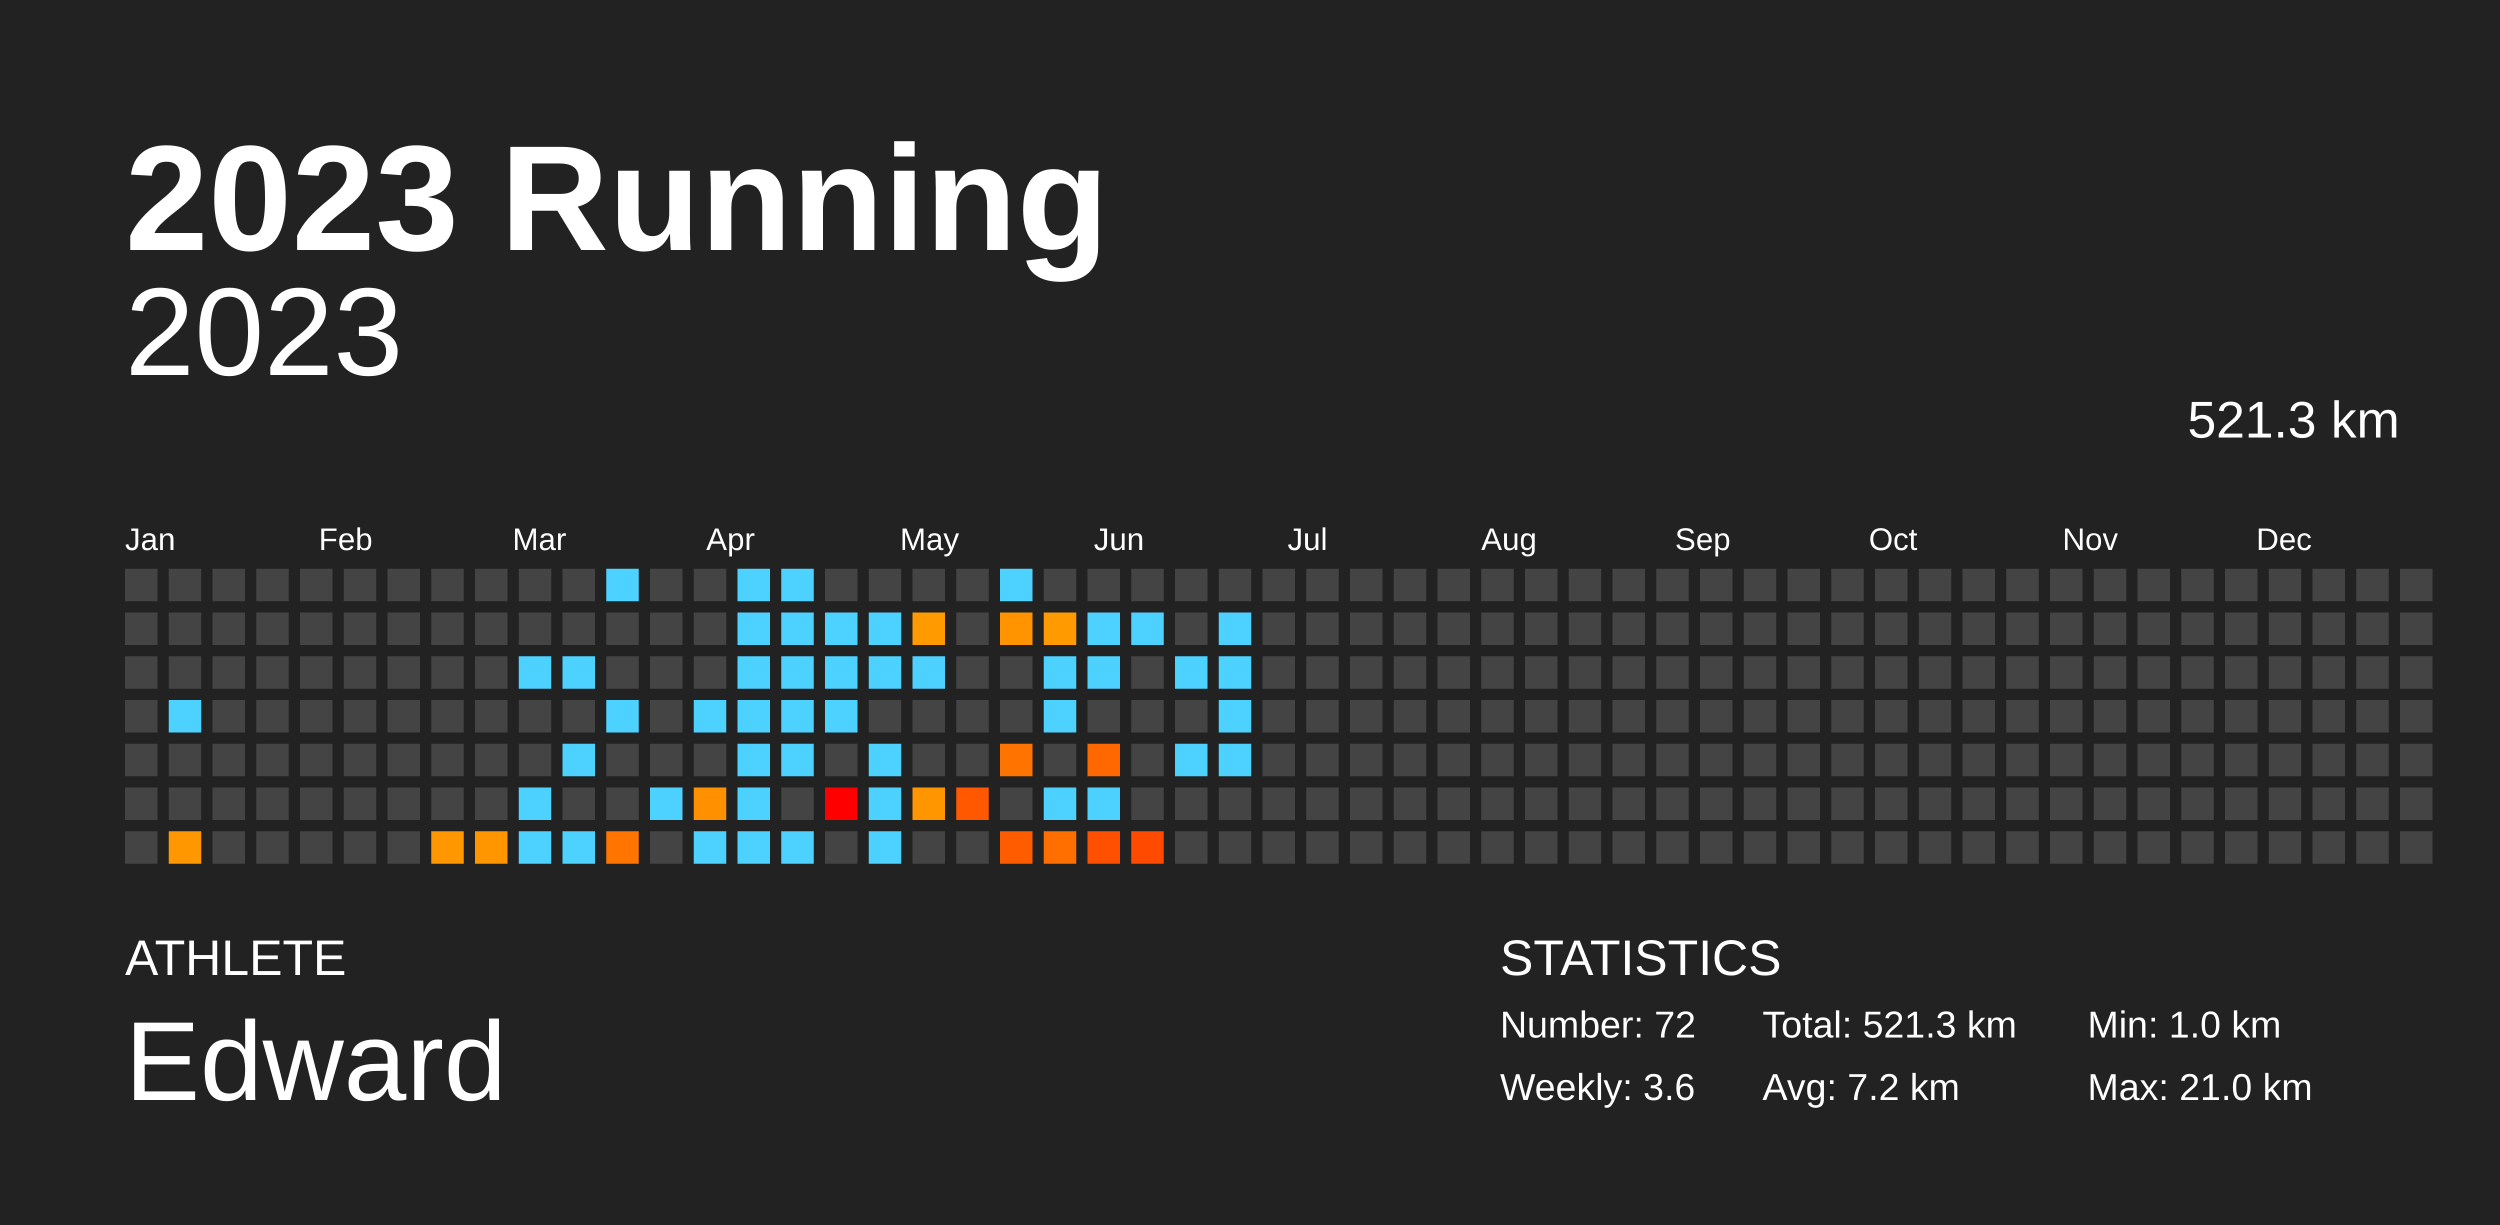
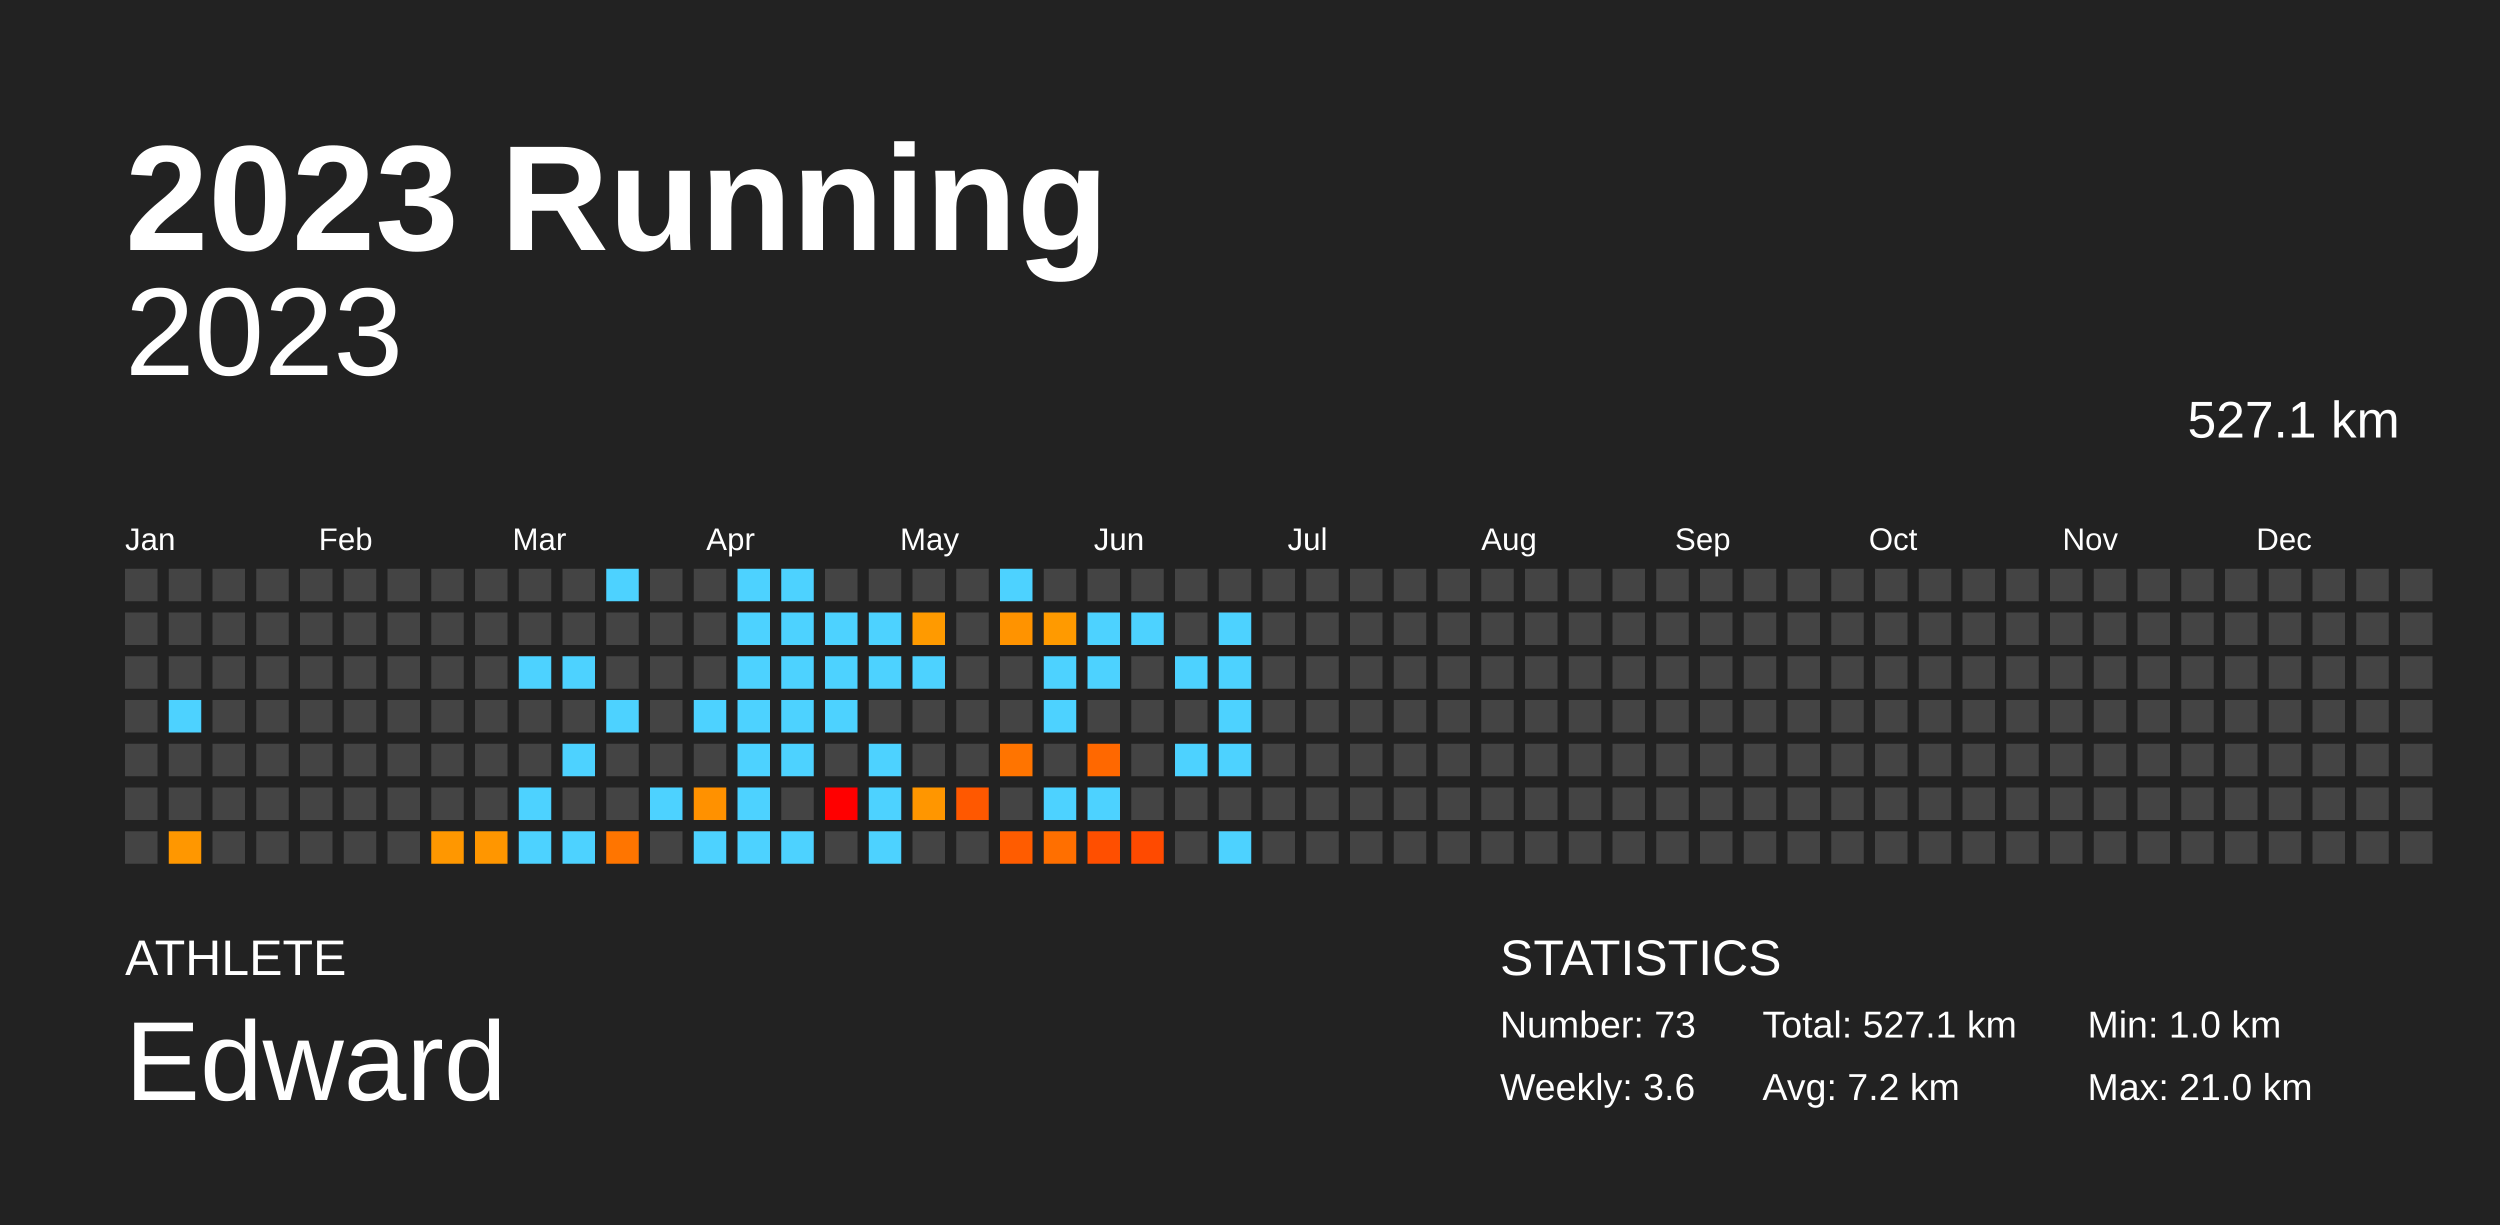
<svg xmlns="http://www.w3.org/2000/svg" baseProfile="full" height="98mm" version="1.1" viewBox="0,0,200,98" width="200mm">
  <defs />
  <rect fill="#222222" height="98" width="200" x="0" y="0" />
  <text fill="#FFFFFF" style="font-size:12px; font-family:Arial; font-weight:bold;" x="10" y="20">2023 Running</text>
  <text fill="#FFFFFF" style="font-size:4px; font-family:Arial" x="10" y="78">ATHLETE</text>
  <text fill="#FFFFFF" style="font-size:9px; font-family:Arial" x="10" y="88">Edward</text>
  <text fill="#FFFFFF" style="font-size:4px; font-family:Arial" x="120" y="78">STATISTICS</text>
-   <text fill="#FFFFFF" style="font-size:3px; font-family:Arial" x="120" y="83">Number: 72</text>
+   <text fill="#FFFFFF" style="font-size:3px; font-family:Arial" x="120" y="83">Number: 73</text>
  <text fill="#FFFFFF" style="font-size:3px; font-family:Arial" x="120" y="88">Weekly: 3.6</text>
-   <text fill="#FFFFFF" style="font-size:3px; font-family:Arial" x="141" y="83">Total: 521.3 km</text>
+   <text fill="#FFFFFF" style="font-size:3px; font-family:Arial" x="141" y="83">Total: 527.1 km</text>
  <text fill="#FFFFFF" style="font-size:3px; font-family:Arial" x="141" y="88">Avg: 7.2 km</text>
  <text fill="#FFFFFF" style="font-size:3px; font-family:Arial" x="167" y="83">Min: 1.0 km</text>
  <text fill="#FFFFFF" style="font-size:3px; font-family:Arial" x="167" y="88">Max: 21.0 km</text>
  <text alignment-baseline="hanging" fill="#FFFFFF" style="font-size:10.0px; font-family:Arial;" x="10" y="30">2023</text>
-   <text alignment-baseline="hanging" fill="#FFFFFF" style="font-size:4.125px; font-family:Arial;" x="175" y="35">521.3 km</text>
+   <text alignment-baseline="hanging" fill="#FFFFFF" style="font-size:4.125px; font-family:Arial;" x="175" y="35">527.1 km</text>
  <text fill="#FFFFFF" style="font-size:2.5px; font-family:Arial" x="10.0" y="44">Jan</text>
  <text fill="#FFFFFF" style="font-size:2.5px; font-family:Arial" x="25.5" y="44">Feb</text>
  <text fill="#FFFFFF" style="font-size:2.5px; font-family:Arial" x="41.0" y="44">Mar</text>
  <text fill="#FFFFFF" style="font-size:2.5px; font-family:Arial" x="56.5" y="44">Apr</text>
  <text fill="#FFFFFF" style="font-size:2.5px; font-family:Arial" x="72.0" y="44">May</text>
  <text fill="#FFFFFF" style="font-size:2.5px; font-family:Arial" x="87.5" y="44">Jun</text>
  <text fill="#FFFFFF" style="font-size:2.5px; font-family:Arial" x="103.0" y="44">Jul</text>
  <text fill="#FFFFFF" style="font-size:2.5px; font-family:Arial" x="118.5" y="44">Aug</text>
  <text fill="#FFFFFF" style="font-size:2.5px; font-family:Arial" x="134.0" y="44">Sep</text>
  <text fill="#FFFFFF" style="font-size:2.5px; font-family:Arial" x="149.5" y="44">Oct</text>
  <text fill="#FFFFFF" style="font-size:2.5px; font-family:Arial" x="165.0" y="44">Nov</text>
  <text fill="#FFFFFF" style="font-size:2.5px; font-family:Arial" x="180.5" y="44">Dec</text>
  <rect fill="#444444" height="2.6" width="2.6" x="10.0" y="45.5" />
  <rect fill="#444444" height="2.6" width="2.6" x="10.0" y="49.0" />
  <rect fill="#444444" height="2.6" width="2.6" x="10.0" y="52.5" />
  <rect fill="#444444" height="2.6" width="2.6" x="10.0" y="56.0" />
  <rect fill="#444444" height="2.6" width="2.6" x="10.0" y="59.5" />
  <rect fill="#444444" height="2.6" width="2.6" x="10.0" y="63.0" />
  <rect fill="#444444" height="2.6" width="2.6" x="10.0" y="66.5" />
  <rect fill="#444444" height="2.6" width="2.6" x="13.5" y="45.5" />
  <rect fill="#444444" height="2.6" width="2.6" x="13.5" y="49.0" />
  <rect fill="#444444" height="2.6" width="2.6" x="13.5" y="52.5" />
  <rect fill="#4dd2ff" height="2.6" width="2.6" x="13.5" y="56.0" />
  <rect fill="#444444" height="2.6" width="2.6" x="13.5" y="59.5" />
  <rect fill="#444444" height="2.6" width="2.6" x="13.5" y="63.0" />
  <rect fill="#ff9700" height="2.6" width="2.6" x="13.5" y="66.5" />
  <rect fill="#444444" height="2.6" width="2.6" x="17.0" y="45.5" />
  <rect fill="#444444" height="2.6" width="2.6" x="17.0" y="49.0" />
  <rect fill="#444444" height="2.6" width="2.6" x="17.0" y="52.5" />
  <rect fill="#444444" height="2.6" width="2.6" x="17.0" y="56.0" />
  <rect fill="#444444" height="2.6" width="2.6" x="17.0" y="59.5" />
  <rect fill="#444444" height="2.6" width="2.6" x="17.0" y="63.0" />
  <rect fill="#444444" height="2.6" width="2.6" x="17.0" y="66.5" />
  <rect fill="#444444" height="2.6" width="2.6" x="20.5" y="45.5" />
  <rect fill="#444444" height="2.6" width="2.6" x="20.5" y="49.0" />
  <rect fill="#444444" height="2.6" width="2.6" x="20.5" y="52.5" />
  <rect fill="#444444" height="2.6" width="2.6" x="20.5" y="56.0" />
  <rect fill="#444444" height="2.6" width="2.6" x="20.5" y="59.5" />
  <rect fill="#444444" height="2.6" width="2.6" x="20.5" y="63.0" />
  <rect fill="#444444" height="2.6" width="2.6" x="20.5" y="66.5" />
  <rect fill="#444444" height="2.6" width="2.6" x="24.0" y="45.5" />
  <rect fill="#444444" height="2.6" width="2.6" x="24.0" y="49.0" />
  <rect fill="#444444" height="2.6" width="2.6" x="24.0" y="52.5" />
  <rect fill="#444444" height="2.6" width="2.6" x="24.0" y="56.0" />
  <rect fill="#444444" height="2.6" width="2.6" x="24.0" y="59.5" />
  <rect fill="#444444" height="2.6" width="2.6" x="24.0" y="63.0" />
  <rect fill="#444444" height="2.6" width="2.6" x="24.0" y="66.5" />
  <rect fill="#444444" height="2.6" width="2.6" x="27.5" y="45.5" />
  <rect fill="#444444" height="2.6" width="2.6" x="27.5" y="49.0" />
  <rect fill="#444444" height="2.6" width="2.6" x="27.5" y="52.5" />
  <rect fill="#444444" height="2.6" width="2.6" x="27.5" y="56.0" />
  <rect fill="#444444" height="2.6" width="2.6" x="27.5" y="59.5" />
  <rect fill="#444444" height="2.6" width="2.6" x="27.5" y="63.0" />
  <rect fill="#444444" height="2.6" width="2.6" x="27.5" y="66.5" />
  <rect fill="#444444" height="2.6" width="2.6" x="31.0" y="45.5" />
  <rect fill="#444444" height="2.6" width="2.6" x="31.0" y="49.0" />
  <rect fill="#444444" height="2.6" width="2.6" x="31.0" y="52.5" />
  <rect fill="#444444" height="2.6" width="2.6" x="31.0" y="56.0" />
  <rect fill="#444444" height="2.6" width="2.6" x="31.0" y="59.5" />
  <rect fill="#444444" height="2.6" width="2.6" x="31.0" y="63.0" />
  <rect fill="#444444" height="2.6" width="2.6" x="31.0" y="66.5" />
  <rect fill="#444444" height="2.6" width="2.6" x="34.5" y="45.5" />
  <rect fill="#444444" height="2.6" width="2.6" x="34.5" y="49.0" />
  <rect fill="#444444" height="2.6" width="2.6" x="34.5" y="52.5" />
  <rect fill="#444444" height="2.6" width="2.6" x="34.5" y="56.0" />
  <rect fill="#444444" height="2.6" width="2.6" x="34.5" y="59.5" />
  <rect fill="#444444" height="2.6" width="2.6" x="34.5" y="63.0" />
  <rect fill="#ff9700" height="2.6" width="2.6" x="34.5" y="66.5" />
  <rect fill="#444444" height="2.6" width="2.6" x="38.0" y="45.5" />
  <rect fill="#444444" height="2.6" width="2.6" x="38.0" y="49.0" />
  <rect fill="#444444" height="2.6" width="2.6" x="38.0" y="52.5" />
  <rect fill="#444444" height="2.6" width="2.6" x="38.0" y="56.0" />
  <rect fill="#444444" height="2.6" width="2.6" x="38.0" y="59.5" />
  <rect fill="#444444" height="2.6" width="2.6" x="38.0" y="63.0" />
  <rect fill="#ff9600" height="2.6" width="2.6" x="38.0" y="66.5" />
  <rect fill="#444444" height="2.6" width="2.6" x="41.5" y="45.5" />
  <rect fill="#444444" height="2.6" width="2.6" x="41.5" y="49.0" />
  <rect fill="#4dd2ff" height="2.6" width="2.6" x="41.5" y="52.5" />
  <rect fill="#444444" height="2.6" width="2.6" x="41.5" y="56.0" />
  <rect fill="#444444" height="2.6" width="2.6" x="41.5" y="59.5" />
  <rect fill="#4dd2ff" height="2.6" width="2.6" x="41.5" y="63.0" />
  <rect fill="#4dd2ff" height="2.6" width="2.6" x="41.5" y="66.5" />
  <rect fill="#444444" height="2.6" width="2.6" x="45.0" y="45.5" />
  <rect fill="#444444" height="2.6" width="2.6" x="45.0" y="49.0" />
  <rect fill="#4dd2ff" height="2.6" width="2.6" x="45.0" y="52.5" />
  <rect fill="#444444" height="2.6" width="2.6" x="45.0" y="56.0" />
  <rect fill="#4dd2ff" height="2.6" width="2.6" x="45.0" y="59.5" />
  <rect fill="#444444" height="2.6" width="2.6" x="45.0" y="63.0" />
  <rect fill="#4dd2ff" height="2.6" width="2.6" x="45.0" y="66.5" />
  <rect fill="#4dd2ff" height="2.6" width="2.6" x="48.5" y="45.5" />
  <rect fill="#444444" height="2.6" width="2.6" x="48.5" y="49.0" />
  <rect fill="#444444" height="2.6" width="2.6" x="48.5" y="52.5" />
  <rect fill="#4dd2ff" height="2.6" width="2.6" x="48.5" y="56.0" />
  <rect fill="#444444" height="2.6" width="2.6" x="48.5" y="59.5" />
  <rect fill="#444444" height="2.6" width="2.6" x="48.5" y="63.0" />
  <rect fill="#ff7500" height="2.6" width="2.6" x="48.5" y="66.5" />
  <rect fill="#444444" height="2.6" width="2.6" x="52.0" y="45.5" />
  <rect fill="#444444" height="2.6" width="2.6" x="52.0" y="49.0" />
  <rect fill="#444444" height="2.6" width="2.6" x="52.0" y="52.5" />
  <rect fill="#444444" height="2.6" width="2.6" x="52.0" y="56.0" />
  <rect fill="#444444" height="2.6" width="2.6" x="52.0" y="59.5" />
  <rect fill="#4dd2ff" height="2.6" width="2.6" x="52.0" y="63.0" />
  <rect fill="#444444" height="2.6" width="2.6" x="52.0" y="66.5" />
  <rect fill="#444444" height="2.6" width="2.6" x="55.5" y="45.5" />
  <rect fill="#444444" height="2.6" width="2.6" x="55.5" y="49.0" />
  <rect fill="#444444" height="2.6" width="2.6" x="55.5" y="52.5" />
  <rect fill="#4dd2ff" height="2.6" width="2.6" x="55.5" y="56.0" />
  <rect fill="#444444" height="2.6" width="2.6" x="55.5" y="59.5" />
  <rect fill="#ff9100" height="2.6" width="2.6" x="55.5" y="63.0" />
  <rect fill="#4dd2ff" height="2.6" width="2.6" x="55.5" y="66.5" />
  <rect fill="#4dd2ff" height="2.6" width="2.6" x="59.0" y="45.5" />
  <rect fill="#4dd2ff" height="2.6" width="2.6" x="59.0" y="49.0" />
  <rect fill="#4dd2ff" height="2.6" width="2.6" x="59.0" y="52.5" />
  <rect fill="#4dd2ff" height="2.6" width="2.6" x="59.0" y="56.0" />
  <rect fill="#4dd2ff" height="2.6" width="2.6" x="59.0" y="59.5" />
  <rect fill="#4dd2ff" height="2.6" width="2.6" x="59.0" y="63.0" />
  <rect fill="#4dd2ff" height="2.6" width="2.6" x="59.0" y="66.5" />
  <rect fill="#4dd2ff" height="2.6" width="2.6" x="62.5" y="45.5" />
  <rect fill="#4dd2ff" height="2.6" width="2.6" x="62.5" y="49.0" />
  <rect fill="#4dd2ff" height="2.6" width="2.6" x="62.5" y="52.5" />
  <rect fill="#4dd2ff" height="2.6" width="2.6" x="62.5" y="56.0" />
  <rect fill="#4dd2ff" height="2.6" width="2.6" x="62.5" y="59.5" />
  <rect fill="#444444" height="2.6" width="2.6" x="62.5" y="63.0" />
  <rect fill="#4dd2ff" height="2.6" width="2.6" x="62.5" y="66.5" />
  <rect fill="#444444" height="2.6" width="2.6" x="66.0" y="45.5" />
  <rect fill="#4dd2ff" height="2.6" width="2.6" x="66.0" y="49.0" />
  <rect fill="#4dd2ff" height="2.6" width="2.6" x="66.0" y="52.5" />
  <rect fill="#4dd2ff" height="2.6" width="2.6" x="66.0" y="56.0" />
  <rect fill="#444444" height="2.6" width="2.6" x="66.0" y="59.5" />
  <rect fill="red" height="2.6" width="2.6" x="66.0" y="63.0" />
  <rect fill="#444444" height="2.6" width="2.6" x="66.0" y="66.5" />
  <rect fill="#444444" height="2.6" width="2.6" x="69.5" y="45.5" />
  <rect fill="#4dd2ff" height="2.6" width="2.6" x="69.5" y="49.0" />
  <rect fill="#4dd2ff" height="2.6" width="2.6" x="69.5" y="52.5" />
  <rect fill="#444444" height="2.6" width="2.6" x="69.5" y="56.0" />
  <rect fill="#4dd2ff" height="2.6" width="2.6" x="69.5" y="59.5" />
  <rect fill="#4dd2ff" height="2.6" width="2.6" x="69.5" y="63.0" />
  <rect fill="#4dd2ff" height="2.6" width="2.6" x="69.5" y="66.5" />
  <rect fill="#444444" height="2.6" width="2.6" x="73.0" y="45.5" />
  <rect fill="#ff9a00" height="2.6" width="2.6" x="73.0" y="49.0" />
  <rect fill="#4dd2ff" height="2.6" width="2.6" x="73.0" y="52.5" />
  <rect fill="#444444" height="2.6" width="2.6" x="73.0" y="56.0" />
  <rect fill="#444444" height="2.6" width="2.6" x="73.0" y="59.5" />
  <rect fill="#ff9600" height="2.6" width="2.6" x="73.0" y="63.0" />
  <rect fill="#444444" height="2.6" width="2.6" x="73.0" y="66.5" />
  <rect fill="#444444" height="2.6" width="2.6" x="76.5" y="45.5" />
  <rect fill="#444444" height="2.6" width="2.6" x="76.5" y="49.0" />
  <rect fill="#444444" height="2.6" width="2.6" x="76.5" y="52.5" />
  <rect fill="#444444" height="2.6" width="2.6" x="76.5" y="56.0" />
  <rect fill="#444444" height="2.6" width="2.6" x="76.5" y="59.5" />
  <rect fill="#ff5800" height="2.6" width="2.6" x="76.5" y="63.0" />
  <rect fill="#444444" height="2.6" width="2.6" x="76.5" y="66.5" />
  <rect fill="#4dd2ff" height="2.6" width="2.6" x="80.0" y="45.5" />
  <rect fill="#ff9300" height="2.6" width="2.6" x="80.0" y="49.0" />
  <rect fill="#444444" height="2.6" width="2.6" x="80.0" y="52.5" />
  <rect fill="#444444" height="2.6" width="2.6" x="80.0" y="56.0" />
  <rect fill="#ff7400" height="2.6" width="2.6" x="80.0" y="59.5" />
  <rect fill="#444444" height="2.6" width="2.6" x="80.0" y="63.0" />
  <rect fill="#ff5c00" height="2.6" width="2.6" x="80.0" y="66.5" />
  <rect fill="#444444" height="2.6" width="2.6" x="83.5" y="45.5" />
  <rect fill="#ff9a00" height="2.6" width="2.6" x="83.5" y="49.0" />
  <rect fill="#4dd2ff" height="2.6" width="2.6" x="83.5" y="52.5" />
  <rect fill="#4dd2ff" height="2.6" width="2.6" x="83.5" y="56.0" />
  <rect fill="#444444" height="2.6" width="2.6" x="83.5" y="59.5" />
  <rect fill="#4dd2ff" height="2.6" width="2.6" x="83.5" y="63.0" />
  <rect fill="#ff6f00" height="2.6" width="2.6" x="83.5" y="66.5" />
  <rect fill="#444444" height="2.6" width="2.6" x="87.0" y="45.5" />
  <rect fill="#4dd2ff" height="2.6" width="2.6" x="87.0" y="49.0" />
  <rect fill="#4dd2ff" height="2.6" width="2.6" x="87.0" y="52.5" />
  <rect fill="#444444" height="2.6" width="2.6" x="87.0" y="56.0" />
  <rect fill="#ff6800" height="2.6" width="2.6" x="87.0" y="59.5" />
  <rect fill="#4dd2ff" height="2.6" width="2.6" x="87.0" y="63.0" />
  <rect fill="#ff4f00" height="2.6" width="2.6" x="87.0" y="66.5" />
  <rect fill="#444444" height="2.6" width="2.6" x="90.5" y="45.5" />
  <rect fill="#4dd2ff" height="2.6" width="2.6" x="90.5" y="49.0" />
  <rect fill="#444444" height="2.6" width="2.6" x="90.5" y="52.5" />
  <rect fill="#444444" height="2.6" width="2.6" x="90.5" y="56.0" />
  <rect fill="#444444" height="2.6" width="2.6" x="90.5" y="59.5" />
  <rect fill="#444444" height="2.6" width="2.6" x="90.5" y="63.0" />
  <rect fill="#ff4a00" height="2.6" width="2.6" x="90.5" y="66.5" />
  <rect fill="#444444" height="2.6" width="2.6" x="94.0" y="45.5" />
  <rect fill="#444444" height="2.6" width="2.6" x="94.0" y="49.0" />
  <rect fill="#4dd2ff" height="2.6" width="2.6" x="94.0" y="52.5" />
  <rect fill="#444444" height="2.6" width="2.6" x="94.0" y="56.0" />
  <rect fill="#4dd2ff" height="2.6" width="2.6" x="94.0" y="59.5" />
  <rect fill="#444444" height="2.6" width="2.6" x="94.0" y="63.0" />
  <rect fill="#444444" height="2.6" width="2.6" x="94.0" y="66.5" />
  <rect fill="#444444" height="2.6" width="2.6" x="97.5" y="45.5" />
  <rect fill="#4dd2ff" height="2.6" width="2.6" x="97.5" y="49.0" />
  <rect fill="#4dd2ff" height="2.6" width="2.6" x="97.5" y="52.5" />
  <rect fill="#4dd2ff" height="2.6" width="2.6" x="97.5" y="56.0" />
  <rect fill="#4dd2ff" height="2.6" width="2.6" x="97.5" y="59.5" />
  <rect fill="#444444" height="2.6" width="2.6" x="97.5" y="63.0" />
-   <rect fill="#444444" height="2.6" width="2.6" x="97.5" y="66.5" />
+   <rect fill="#4dd2ff" height="2.6" width="2.6" x="97.5" y="66.5" />
  <rect fill="#444444" height="2.6" width="2.6" x="101.0" y="45.5" />
  <rect fill="#444444" height="2.6" width="2.6" x="101.0" y="49.0" />
  <rect fill="#444444" height="2.6" width="2.6" x="101.0" y="52.5" />
  <rect fill="#444444" height="2.6" width="2.6" x="101.0" y="56.0" />
  <rect fill="#444444" height="2.6" width="2.6" x="101.0" y="59.5" />
  <rect fill="#444444" height="2.6" width="2.6" x="101.0" y="63.0" />
  <rect fill="#444444" height="2.6" width="2.6" x="101.0" y="66.5" />
  <rect fill="#444444" height="2.6" width="2.6" x="104.5" y="45.5" />
  <rect fill="#444444" height="2.6" width="2.6" x="104.5" y="49.0" />
  <rect fill="#444444" height="2.6" width="2.6" x="104.5" y="52.5" />
  <rect fill="#444444" height="2.6" width="2.6" x="104.5" y="56.0" />
  <rect fill="#444444" height="2.6" width="2.6" x="104.5" y="59.5" />
  <rect fill="#444444" height="2.6" width="2.6" x="104.5" y="63.0" />
  <rect fill="#444444" height="2.6" width="2.6" x="104.5" y="66.5" />
  <rect fill="#444444" height="2.6" width="2.6" x="108.0" y="45.5" />
  <rect fill="#444444" height="2.6" width="2.6" x="108.0" y="49.0" />
  <rect fill="#444444" height="2.6" width="2.6" x="108.0" y="52.5" />
  <rect fill="#444444" height="2.6" width="2.6" x="108.0" y="56.0" />
  <rect fill="#444444" height="2.6" width="2.6" x="108.0" y="59.5" />
  <rect fill="#444444" height="2.6" width="2.6" x="108.0" y="63.0" />
  <rect fill="#444444" height="2.6" width="2.6" x="108.0" y="66.5" />
  <rect fill="#444444" height="2.6" width="2.6" x="111.5" y="45.5" />
  <rect fill="#444444" height="2.6" width="2.6" x="111.5" y="49.0" />
  <rect fill="#444444" height="2.6" width="2.6" x="111.5" y="52.5" />
  <rect fill="#444444" height="2.6" width="2.6" x="111.5" y="56.0" />
  <rect fill="#444444" height="2.6" width="2.6" x="111.5" y="59.5" />
  <rect fill="#444444" height="2.6" width="2.6" x="111.5" y="63.0" />
  <rect fill="#444444" height="2.6" width="2.6" x="111.5" y="66.5" />
  <rect fill="#444444" height="2.6" width="2.6" x="115.0" y="45.5" />
  <rect fill="#444444" height="2.6" width="2.6" x="115.0" y="49.0" />
  <rect fill="#444444" height="2.6" width="2.6" x="115.0" y="52.5" />
  <rect fill="#444444" height="2.6" width="2.6" x="115.0" y="56.0" />
  <rect fill="#444444" height="2.6" width="2.6" x="115.0" y="59.5" />
  <rect fill="#444444" height="2.6" width="2.6" x="115.0" y="63.0" />
  <rect fill="#444444" height="2.6" width="2.6" x="115.0" y="66.5" />
  <rect fill="#444444" height="2.6" width="2.6" x="118.5" y="45.5" />
  <rect fill="#444444" height="2.6" width="2.6" x="118.5" y="49.0" />
  <rect fill="#444444" height="2.6" width="2.6" x="118.5" y="52.5" />
  <rect fill="#444444" height="2.6" width="2.6" x="118.5" y="56.0" />
  <rect fill="#444444" height="2.6" width="2.6" x="118.5" y="59.5" />
  <rect fill="#444444" height="2.6" width="2.6" x="118.5" y="63.0" />
  <rect fill="#444444" height="2.6" width="2.6" x="118.5" y="66.5" />
  <rect fill="#444444" height="2.6" width="2.6" x="122.0" y="45.5" />
  <rect fill="#444444" height="2.6" width="2.6" x="122.0" y="49.0" />
  <rect fill="#444444" height="2.6" width="2.6" x="122.0" y="52.5" />
  <rect fill="#444444" height="2.6" width="2.6" x="122.0" y="56.0" />
  <rect fill="#444444" height="2.6" width="2.6" x="122.0" y="59.5" />
  <rect fill="#444444" height="2.6" width="2.6" x="122.0" y="63.0" />
  <rect fill="#444444" height="2.6" width="2.6" x="122.0" y="66.5" />
  <rect fill="#444444" height="2.6" width="2.6" x="125.5" y="45.5" />
  <rect fill="#444444" height="2.6" width="2.6" x="125.5" y="49.0" />
  <rect fill="#444444" height="2.6" width="2.6" x="125.5" y="52.5" />
  <rect fill="#444444" height="2.6" width="2.6" x="125.5" y="56.0" />
  <rect fill="#444444" height="2.6" width="2.6" x="125.5" y="59.5" />
  <rect fill="#444444" height="2.6" width="2.6" x="125.5" y="63.0" />
  <rect fill="#444444" height="2.6" width="2.6" x="125.5" y="66.5" />
  <rect fill="#444444" height="2.6" width="2.6" x="129.0" y="45.5" />
  <rect fill="#444444" height="2.6" width="2.6" x="129.0" y="49.0" />
  <rect fill="#444444" height="2.6" width="2.6" x="129.0" y="52.5" />
  <rect fill="#444444" height="2.6" width="2.6" x="129.0" y="56.0" />
  <rect fill="#444444" height="2.6" width="2.6" x="129.0" y="59.5" />
  <rect fill="#444444" height="2.6" width="2.6" x="129.0" y="63.0" />
  <rect fill="#444444" height="2.6" width="2.6" x="129.0" y="66.5" />
  <rect fill="#444444" height="2.6" width="2.6" x="132.5" y="45.5" />
  <rect fill="#444444" height="2.6" width="2.6" x="132.5" y="49.0" />
  <rect fill="#444444" height="2.6" width="2.6" x="132.5" y="52.5" />
  <rect fill="#444444" height="2.6" width="2.6" x="132.5" y="56.0" />
  <rect fill="#444444" height="2.6" width="2.6" x="132.5" y="59.5" />
  <rect fill="#444444" height="2.6" width="2.6" x="132.5" y="63.0" />
  <rect fill="#444444" height="2.6" width="2.6" x="132.5" y="66.5" />
  <rect fill="#444444" height="2.6" width="2.6" x="136.0" y="45.5" />
  <rect fill="#444444" height="2.6" width="2.6" x="136.0" y="49.0" />
  <rect fill="#444444" height="2.6" width="2.6" x="136.0" y="52.5" />
  <rect fill="#444444" height="2.6" width="2.6" x="136.0" y="56.0" />
  <rect fill="#444444" height="2.6" width="2.6" x="136.0" y="59.5" />
  <rect fill="#444444" height="2.6" width="2.6" x="136.0" y="63.0" />
  <rect fill="#444444" height="2.6" width="2.6" x="136.0" y="66.5" />
  <rect fill="#444444" height="2.6" width="2.6" x="139.5" y="45.5" />
  <rect fill="#444444" height="2.6" width="2.6" x="139.5" y="49.0" />
  <rect fill="#444444" height="2.6" width="2.6" x="139.5" y="52.5" />
  <rect fill="#444444" height="2.6" width="2.6" x="139.5" y="56.0" />
  <rect fill="#444444" height="2.6" width="2.6" x="139.5" y="59.5" />
  <rect fill="#444444" height="2.6" width="2.6" x="139.5" y="63.0" />
  <rect fill="#444444" height="2.6" width="2.6" x="139.5" y="66.5" />
  <rect fill="#444444" height="2.6" width="2.6" x="143.0" y="45.5" />
  <rect fill="#444444" height="2.6" width="2.6" x="143.0" y="49.0" />
  <rect fill="#444444" height="2.6" width="2.6" x="143.0" y="52.5" />
  <rect fill="#444444" height="2.6" width="2.6" x="143.0" y="56.0" />
  <rect fill="#444444" height="2.6" width="2.6" x="143.0" y="59.5" />
  <rect fill="#444444" height="2.6" width="2.6" x="143.0" y="63.0" />
  <rect fill="#444444" height="2.6" width="2.6" x="143.0" y="66.5" />
  <rect fill="#444444" height="2.6" width="2.6" x="146.5" y="45.5" />
  <rect fill="#444444" height="2.6" width="2.6" x="146.5" y="49.0" />
  <rect fill="#444444" height="2.6" width="2.6" x="146.5" y="52.5" />
  <rect fill="#444444" height="2.6" width="2.6" x="146.5" y="56.0" />
  <rect fill="#444444" height="2.6" width="2.6" x="146.5" y="59.5" />
  <rect fill="#444444" height="2.6" width="2.6" x="146.5" y="63.0" />
  <rect fill="#444444" height="2.6" width="2.6" x="146.5" y="66.5" />
  <rect fill="#444444" height="2.6" width="2.6" x="150.0" y="45.5" />
  <rect fill="#444444" height="2.6" width="2.6" x="150.0" y="49.0" />
  <rect fill="#444444" height="2.6" width="2.6" x="150.0" y="52.5" />
  <rect fill="#444444" height="2.6" width="2.6" x="150.0" y="56.0" />
  <rect fill="#444444" height="2.6" width="2.6" x="150.0" y="59.5" />
  <rect fill="#444444" height="2.6" width="2.6" x="150.0" y="63.0" />
  <rect fill="#444444" height="2.6" width="2.6" x="150.0" y="66.5" />
  <rect fill="#444444" height="2.6" width="2.6" x="153.5" y="45.5" />
  <rect fill="#444444" height="2.6" width="2.6" x="153.5" y="49.0" />
  <rect fill="#444444" height="2.6" width="2.6" x="153.5" y="52.5" />
  <rect fill="#444444" height="2.6" width="2.6" x="153.5" y="56.0" />
  <rect fill="#444444" height="2.6" width="2.6" x="153.5" y="59.5" />
  <rect fill="#444444" height="2.6" width="2.6" x="153.5" y="63.0" />
  <rect fill="#444444" height="2.6" width="2.6" x="153.5" y="66.5" />
  <rect fill="#444444" height="2.6" width="2.6" x="157.0" y="45.5" />
  <rect fill="#444444" height="2.6" width="2.6" x="157.0" y="49.0" />
  <rect fill="#444444" height="2.6" width="2.6" x="157.0" y="52.5" />
  <rect fill="#444444" height="2.6" width="2.6" x="157.0" y="56.0" />
  <rect fill="#444444" height="2.6" width="2.6" x="157.0" y="59.5" />
  <rect fill="#444444" height="2.6" width="2.6" x="157.0" y="63.0" />
  <rect fill="#444444" height="2.6" width="2.6" x="157.0" y="66.5" />
  <rect fill="#444444" height="2.6" width="2.6" x="160.5" y="45.5" />
  <rect fill="#444444" height="2.6" width="2.6" x="160.5" y="49.0" />
  <rect fill="#444444" height="2.6" width="2.6" x="160.5" y="52.5" />
  <rect fill="#444444" height="2.6" width="2.6" x="160.5" y="56.0" />
  <rect fill="#444444" height="2.6" width="2.6" x="160.5" y="59.5" />
  <rect fill="#444444" height="2.6" width="2.6" x="160.5" y="63.0" />
  <rect fill="#444444" height="2.6" width="2.6" x="160.5" y="66.5" />
  <rect fill="#444444" height="2.6" width="2.6" x="164.0" y="45.5" />
  <rect fill="#444444" height="2.6" width="2.6" x="164.0" y="49.0" />
  <rect fill="#444444" height="2.6" width="2.6" x="164.0" y="52.5" />
  <rect fill="#444444" height="2.6" width="2.6" x="164.0" y="56.0" />
  <rect fill="#444444" height="2.6" width="2.6" x="164.0" y="59.5" />
  <rect fill="#444444" height="2.6" width="2.6" x="164.0" y="63.0" />
  <rect fill="#444444" height="2.6" width="2.6" x="164.0" y="66.5" />
  <rect fill="#444444" height="2.6" width="2.6" x="167.5" y="45.5" />
  <rect fill="#444444" height="2.6" width="2.6" x="167.5" y="49.0" />
  <rect fill="#444444" height="2.6" width="2.6" x="167.5" y="52.5" />
  <rect fill="#444444" height="2.6" width="2.6" x="167.5" y="56.0" />
  <rect fill="#444444" height="2.6" width="2.6" x="167.5" y="59.5" />
  <rect fill="#444444" height="2.6" width="2.6" x="167.5" y="63.0" />
  <rect fill="#444444" height="2.6" width="2.6" x="167.5" y="66.5" />
  <rect fill="#444444" height="2.6" width="2.6" x="171.0" y="45.5" />
  <rect fill="#444444" height="2.6" width="2.6" x="171.0" y="49.0" />
  <rect fill="#444444" height="2.6" width="2.6" x="171.0" y="52.5" />
  <rect fill="#444444" height="2.6" width="2.6" x="171.0" y="56.0" />
  <rect fill="#444444" height="2.6" width="2.6" x="171.0" y="59.5" />
  <rect fill="#444444" height="2.6" width="2.6" x="171.0" y="63.0" />
  <rect fill="#444444" height="2.6" width="2.6" x="171.0" y="66.5" />
  <rect fill="#444444" height="2.6" width="2.6" x="174.5" y="45.5" />
  <rect fill="#444444" height="2.6" width="2.6" x="174.5" y="49.0" />
  <rect fill="#444444" height="2.6" width="2.6" x="174.5" y="52.5" />
  <rect fill="#444444" height="2.6" width="2.6" x="174.5" y="56.0" />
  <rect fill="#444444" height="2.6" width="2.6" x="174.5" y="59.5" />
  <rect fill="#444444" height="2.6" width="2.6" x="174.5" y="63.0" />
  <rect fill="#444444" height="2.6" width="2.6" x="174.5" y="66.5" />
  <rect fill="#444444" height="2.6" width="2.6" x="178.0" y="45.5" />
  <rect fill="#444444" height="2.6" width="2.6" x="178.0" y="49.0" />
  <rect fill="#444444" height="2.6" width="2.6" x="178.0" y="52.5" />
  <rect fill="#444444" height="2.6" width="2.6" x="178.0" y="56.0" />
  <rect fill="#444444" height="2.6" width="2.6" x="178.0" y="59.5" />
  <rect fill="#444444" height="2.6" width="2.6" x="178.0" y="63.0" />
  <rect fill="#444444" height="2.6" width="2.6" x="178.0" y="66.5" />
  <rect fill="#444444" height="2.6" width="2.6" x="181.5" y="45.5" />
  <rect fill="#444444" height="2.6" width="2.6" x="181.5" y="49.0" />
  <rect fill="#444444" height="2.6" width="2.6" x="181.5" y="52.5" />
  <rect fill="#444444" height="2.6" width="2.6" x="181.5" y="56.0" />
  <rect fill="#444444" height="2.6" width="2.6" x="181.5" y="59.5" />
  <rect fill="#444444" height="2.6" width="2.6" x="181.5" y="63.0" />
  <rect fill="#444444" height="2.6" width="2.6" x="181.5" y="66.5" />
  <rect fill="#444444" height="2.6" width="2.6" x="185.0" y="45.5" />
  <rect fill="#444444" height="2.6" width="2.6" x="185.0" y="49.0" />
  <rect fill="#444444" height="2.6" width="2.6" x="185.0" y="52.5" />
  <rect fill="#444444" height="2.6" width="2.6" x="185.0" y="56.0" />
  <rect fill="#444444" height="2.6" width="2.6" x="185.0" y="59.5" />
  <rect fill="#444444" height="2.6" width="2.6" x="185.0" y="63.0" />
  <rect fill="#444444" height="2.6" width="2.6" x="185.0" y="66.5" />
  <rect fill="#444444" height="2.6" width="2.6" x="188.5" y="45.5" />
  <rect fill="#444444" height="2.6" width="2.6" x="188.5" y="49.0" />
  <rect fill="#444444" height="2.6" width="2.6" x="188.5" y="52.5" />
  <rect fill="#444444" height="2.6" width="2.6" x="188.5" y="56.0" />
  <rect fill="#444444" height="2.6" width="2.6" x="188.5" y="59.5" />
  <rect fill="#444444" height="2.6" width="2.6" x="188.5" y="63.0" />
  <rect fill="#444444" height="2.6" width="2.6" x="188.5" y="66.5" />
  <rect fill="#444444" height="2.6" width="2.6" x="192.0" y="45.5" />
  <rect fill="#444444" height="2.6" width="2.6" x="192.0" y="49.0" />
  <rect fill="#444444" height="2.6" width="2.6" x="192.0" y="52.5" />
  <rect fill="#444444" height="2.6" width="2.6" x="192.0" y="56.0" />
  <rect fill="#444444" height="2.6" width="2.6" x="192.0" y="59.5" />
  <rect fill="#444444" height="2.6" width="2.6" x="192.0" y="63.0" />
  <rect fill="#444444" height="2.6" width="2.6" x="192.0" y="66.5" />
</svg>
